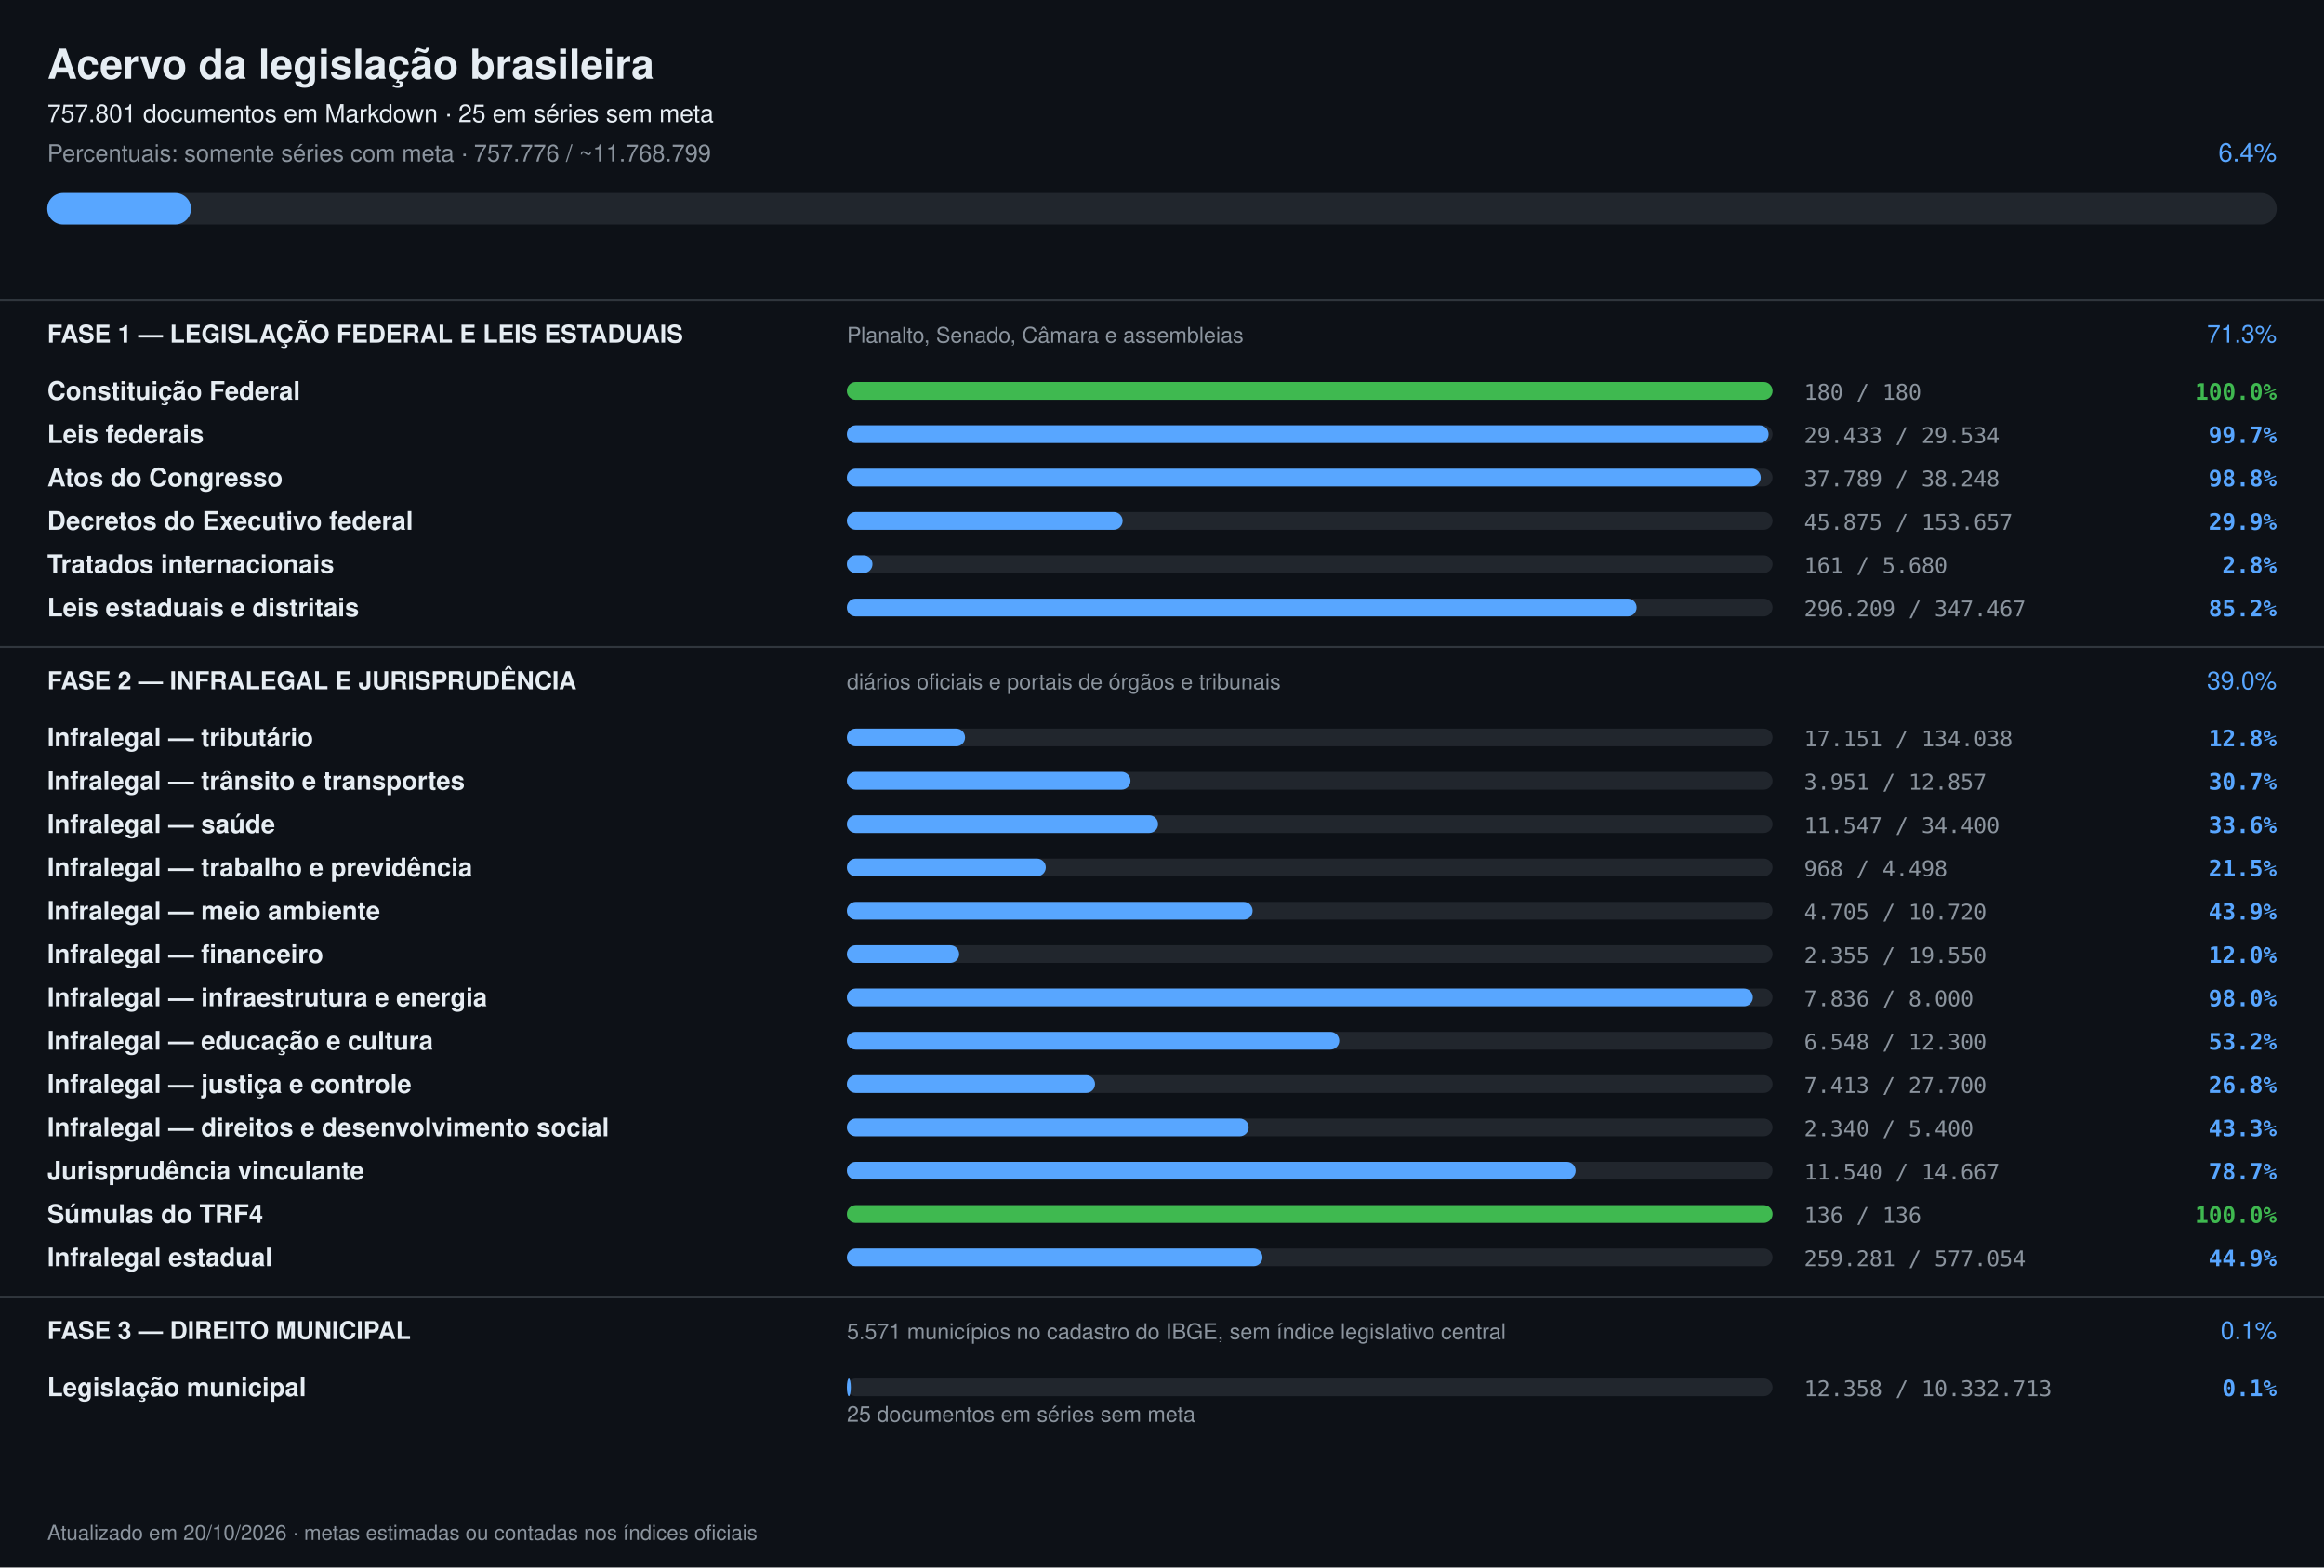
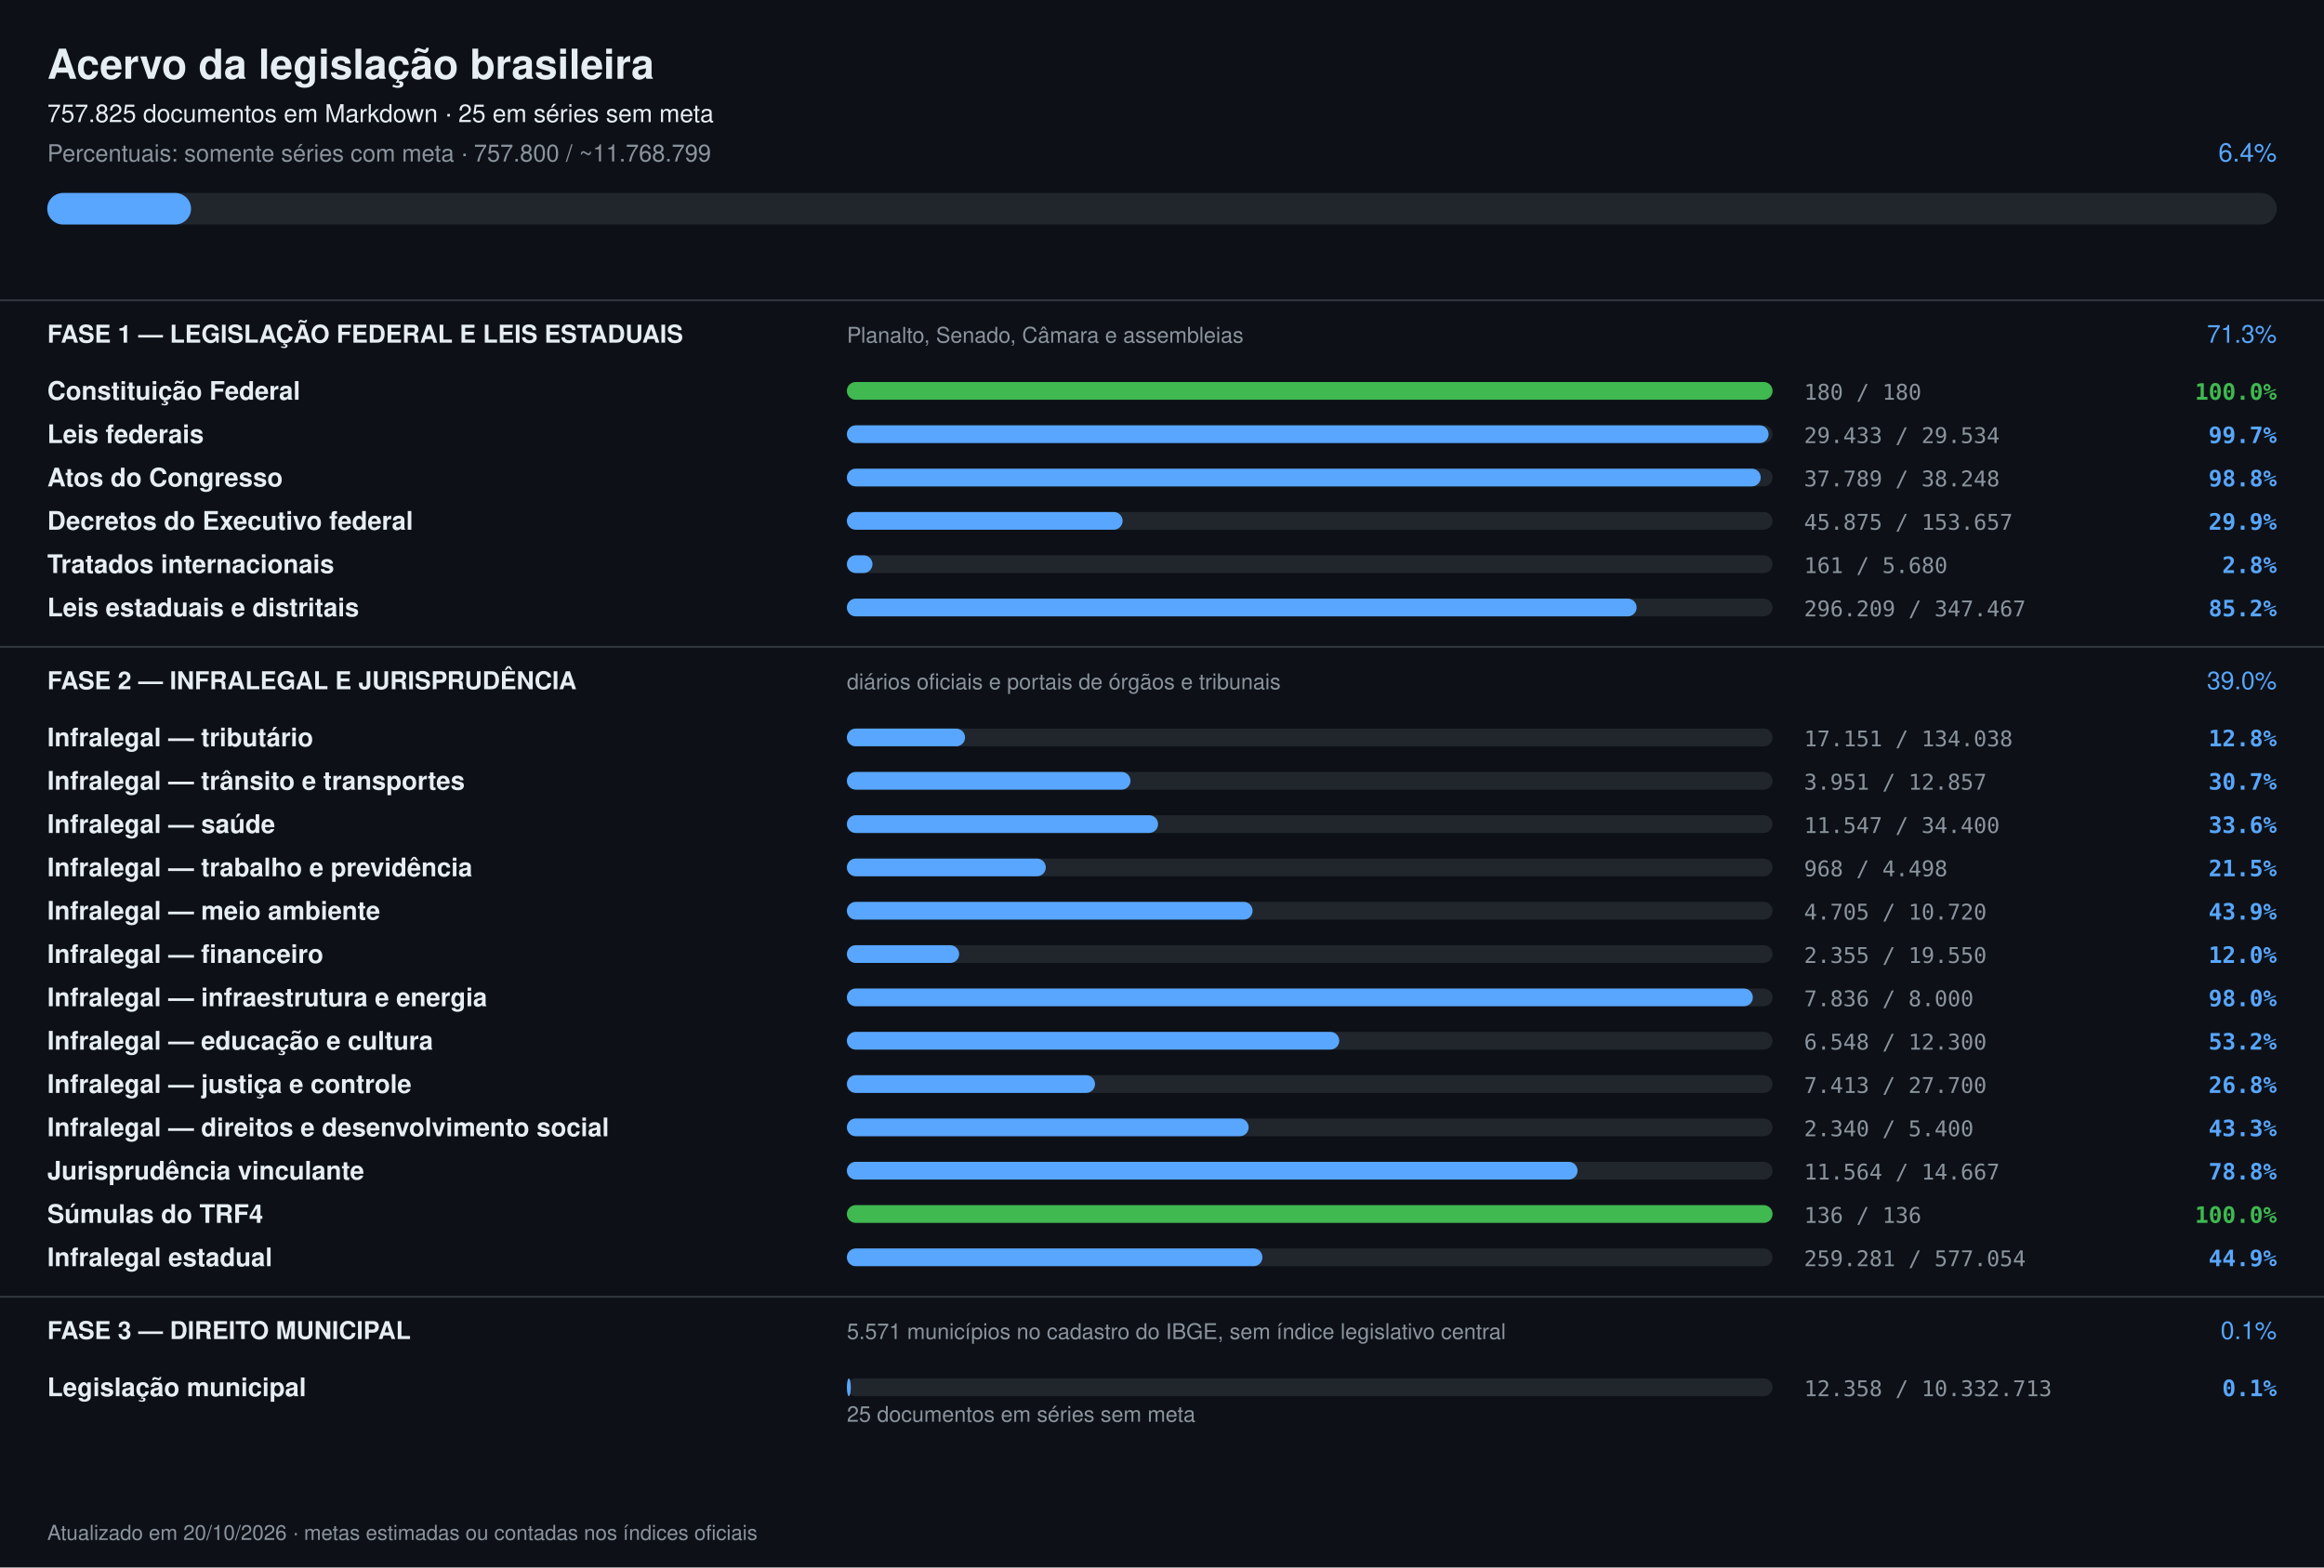
<svg xmlns="http://www.w3.org/2000/svg" width="1180" height="796" viewBox="0 0 1180 796" font-family="-apple-system,Segoe UI,Helvetica,Arial,sans-serif">
  <rect width="1180" height="796" fill="#0d1117" />
  <text x="24" y="40" font-size="21" font-weight="700" fill="#e6edf3">Acervo da legislação brasileira</text>
-   <text x="24" y="62" font-size="12.5" fill="#e6edf3">757.801 documentos em Markdown · 25 em séries sem meta</text>
-   <text x="24" y="82" font-size="12" fill="#8b949e">Percentuais: somente séries com meta · 757.776 / ~11.768.799</text>
+   <text x="24" y="62" font-size="12.5" fill="#e6edf3">757.825 documentos em Markdown · 25 em séries sem meta</text>
+   <text x="24" y="82" font-size="12" fill="#8b949e">Percentuais: somente séries com meta · 757.800 / ~11.768.799</text>
  <text x="1156" y="82" font-size="13" text-anchor="end" fill="#58a6ff">6.4%</text>
  <rect x="24" y="98" width="1132" height="16" rx="8" fill="#21262d" />
  <rect x="24" y="98" width="73" height="16" rx="8" fill="#58a6ff" />
  <rect x="0" y="152" width="1180" height="1" fill="#30363d" />
  <text x="24" y="174" font-size="12.5" font-weight="700" fill="#e6edf3">FASE 1 — LEGISLAÇÃO FEDERAL E LEIS ESTADUAIS</text>
  <text x="430" y="174" font-size="11" fill="#8b949e">Planalto, Senado, Câmara e assembleias</text>
  <text x="1156" y="174" font-size="12.5" text-anchor="end" fill="#58a6ff">71.3%</text>
  <text x="24" y="203" font-size="13" font-weight="600" fill="#e6edf3">Constituição Federal</text>
  <rect x="430" y="194" width="470" height="9" rx="4.5" fill="#21262d" />
  <rect x="430" y="194" width="470" height="9" rx="4.5" fill="#3fb950" />
  <text x="916" y="203" font-size="11" fill="#8b949e" font-family="ui-monospace,monospace">180 / 180</text>
  <text x="1156" y="203" font-size="11.5" text-anchor="end" font-weight="600" fill="#3fb950" font-family="ui-monospace,monospace">100.0%</text>
  <text x="24" y="225" font-size="13" font-weight="600" fill="#e6edf3">Leis federais</text>
  <rect x="430" y="216" width="470" height="9" rx="4.5" fill="#21262d" />
  <rect x="430" y="216" width="468" height="9" rx="4.5" fill="#58a6ff" />
  <text x="916" y="225" font-size="11" fill="#8b949e" font-family="ui-monospace,monospace">29.433 / 29.534</text>
  <text x="1156" y="225" font-size="11.5" text-anchor="end" font-weight="600" fill="#58a6ff" font-family="ui-monospace,monospace">99.7%</text>
  <text x="24" y="247" font-size="13" font-weight="600" fill="#e6edf3">Atos do Congresso</text>
  <rect x="430" y="238" width="470" height="9" rx="4.5" fill="#21262d" />
  <rect x="430" y="238" width="464" height="9" rx="4.5" fill="#58a6ff" />
  <text x="916" y="247" font-size="11" fill="#8b949e" font-family="ui-monospace,monospace">37.789 / 38.248</text>
  <text x="1156" y="247" font-size="11.5" text-anchor="end" font-weight="600" fill="#58a6ff" font-family="ui-monospace,monospace">98.8%</text>
  <text x="24" y="269" font-size="13" font-weight="600" fill="#e6edf3">Decretos do Executivo federal</text>
  <rect x="430" y="260" width="470" height="9" rx="4.5" fill="#21262d" />
  <rect x="430" y="260" width="140" height="9" rx="4.5" fill="#58a6ff" />
  <text x="916" y="269" font-size="11" fill="#8b949e" font-family="ui-monospace,monospace">45.875 / 153.657</text>
  <text x="1156" y="269" font-size="11.5" text-anchor="end" font-weight="600" fill="#58a6ff" font-family="ui-monospace,monospace">29.9%</text>
  <text x="24" y="291" font-size="13" font-weight="600" fill="#e6edf3">Tratados internacionais</text>
  <rect x="430" y="282" width="470" height="9" rx="4.5" fill="#21262d" />
  <rect x="430" y="282" width="13" height="9" rx="4.5" fill="#58a6ff" />
  <text x="916" y="291" font-size="11" fill="#8b949e" font-family="ui-monospace,monospace">161 / 5.680</text>
  <text x="1156" y="291" font-size="11.5" text-anchor="end" font-weight="600" fill="#58a6ff" font-family="ui-monospace,monospace">2.8%</text>
  <text x="24" y="313" font-size="13" font-weight="600" fill="#e6edf3">Leis estaduais e distritais</text>
  <rect x="430" y="304" width="470" height="9" rx="4.5" fill="#21262d" />
  <rect x="430" y="304" width="401" height="9" rx="4.5" fill="#58a6ff" />
  <text x="916" y="313" font-size="11" fill="#8b949e" font-family="ui-monospace,monospace">296.209 / 347.467</text>
  <text x="1156" y="313" font-size="11.5" text-anchor="end" font-weight="600" fill="#58a6ff" font-family="ui-monospace,monospace">85.2%</text>
  <rect x="0" y="328" width="1180" height="1" fill="#30363d" />
  <text x="24" y="350" font-size="12.5" font-weight="700" fill="#e6edf3">FASE 2 — INFRALEGAL E JURISPRUDÊNCIA</text>
  <text x="430" y="350" font-size="11" fill="#8b949e">diários oficiais e portais de órgãos e tribunais</text>
  <text x="1156" y="350" font-size="12.5" text-anchor="end" fill="#58a6ff">39.0%</text>
  <text x="24" y="379" font-size="13" font-weight="600" fill="#e6edf3">Infralegal — tributário</text>
  <rect x="430" y="370" width="470" height="9" rx="4.5" fill="#21262d" />
  <rect x="430" y="370" width="60" height="9" rx="4.5" fill="#58a6ff" />
  <text x="916" y="379" font-size="11" fill="#8b949e" font-family="ui-monospace,monospace">17.151 / 134.038</text>
  <text x="1156" y="379" font-size="11.5" text-anchor="end" font-weight="600" fill="#58a6ff" font-family="ui-monospace,monospace">12.8%</text>
  <text x="24" y="401" font-size="13" font-weight="600" fill="#e6edf3">Infralegal — trânsito e transportes</text>
  <rect x="430" y="392" width="470" height="9" rx="4.5" fill="#21262d" />
  <rect x="430" y="392" width="144" height="9" rx="4.5" fill="#58a6ff" />
  <text x="916" y="401" font-size="11" fill="#8b949e" font-family="ui-monospace,monospace">3.951 / 12.857</text>
  <text x="1156" y="401" font-size="11.5" text-anchor="end" font-weight="600" fill="#58a6ff" font-family="ui-monospace,monospace">30.7%</text>
  <text x="24" y="423" font-size="13" font-weight="600" fill="#e6edf3">Infralegal — saúde</text>
  <rect x="430" y="414" width="470" height="9" rx="4.5" fill="#21262d" />
  <rect x="430" y="414" width="158" height="9" rx="4.5" fill="#58a6ff" />
  <text x="916" y="423" font-size="11" fill="#8b949e" font-family="ui-monospace,monospace">11.547 / 34.400</text>
  <text x="1156" y="423" font-size="11.5" text-anchor="end" font-weight="600" fill="#58a6ff" font-family="ui-monospace,monospace">33.6%</text>
  <text x="24" y="445" font-size="13" font-weight="600" fill="#e6edf3">Infralegal — trabalho e previdência</text>
  <rect x="430" y="436" width="470" height="9" rx="4.5" fill="#21262d" />
  <rect x="430" y="436" width="101" height="9" rx="4.5" fill="#58a6ff" />
  <text x="916" y="445" font-size="11" fill="#8b949e" font-family="ui-monospace,monospace">968 / 4.498</text>
  <text x="1156" y="445" font-size="11.5" text-anchor="end" font-weight="600" fill="#58a6ff" font-family="ui-monospace,monospace">21.5%</text>
  <text x="24" y="467" font-size="13" font-weight="600" fill="#e6edf3">Infralegal — meio ambiente</text>
  <rect x="430" y="458" width="470" height="9" rx="4.5" fill="#21262d" />
  <rect x="430" y="458" width="206" height="9" rx="4.5" fill="#58a6ff" />
  <text x="916" y="467" font-size="11" fill="#8b949e" font-family="ui-monospace,monospace">4.705 / 10.720</text>
  <text x="1156" y="467" font-size="11.5" text-anchor="end" font-weight="600" fill="#58a6ff" font-family="ui-monospace,monospace">43.9%</text>
  <text x="24" y="489" font-size="13" font-weight="600" fill="#e6edf3">Infralegal — financeiro</text>
  <rect x="430" y="480" width="470" height="9" rx="4.5" fill="#21262d" />
  <rect x="430" y="480" width="57" height="9" rx="4.5" fill="#58a6ff" />
  <text x="916" y="489" font-size="11" fill="#8b949e" font-family="ui-monospace,monospace">2.355 / 19.550</text>
  <text x="1156" y="489" font-size="11.5" text-anchor="end" font-weight="600" fill="#58a6ff" font-family="ui-monospace,monospace">12.0%</text>
  <text x="24" y="511" font-size="13" font-weight="600" fill="#e6edf3">Infralegal — infraestrutura e energia</text>
  <rect x="430" y="502" width="470" height="9" rx="4.5" fill="#21262d" />
  <rect x="430" y="502" width="460" height="9" rx="4.5" fill="#58a6ff" />
  <text x="916" y="511" font-size="11" fill="#8b949e" font-family="ui-monospace,monospace">7.836 / 8.000</text>
  <text x="1156" y="511" font-size="11.5" text-anchor="end" font-weight="600" fill="#58a6ff" font-family="ui-monospace,monospace">98.0%</text>
  <text x="24" y="533" font-size="13" font-weight="600" fill="#e6edf3">Infralegal — educação e cultura</text>
  <rect x="430" y="524" width="470" height="9" rx="4.5" fill="#21262d" />
  <rect x="430" y="524" width="250" height="9" rx="4.5" fill="#58a6ff" />
  <text x="916" y="533" font-size="11" fill="#8b949e" font-family="ui-monospace,monospace">6.548 / 12.300</text>
  <text x="1156" y="533" font-size="11.5" text-anchor="end" font-weight="600" fill="#58a6ff" font-family="ui-monospace,monospace">53.2%</text>
  <text x="24" y="555" font-size="13" font-weight="600" fill="#e6edf3">Infralegal — justiça e controle</text>
  <rect x="430" y="546" width="470" height="9" rx="4.5" fill="#21262d" />
  <rect x="430" y="546" width="126" height="9" rx="4.5" fill="#58a6ff" />
  <text x="916" y="555" font-size="11" fill="#8b949e" font-family="ui-monospace,monospace">7.413 / 27.700</text>
  <text x="1156" y="555" font-size="11.5" text-anchor="end" font-weight="600" fill="#58a6ff" font-family="ui-monospace,monospace">26.8%</text>
  <text x="24" y="577" font-size="13" font-weight="600" fill="#e6edf3">Infralegal — direitos e desenvolvimento social</text>
  <rect x="430" y="568" width="470" height="9" rx="4.5" fill="#21262d" />
  <rect x="430" y="568" width="204" height="9" rx="4.5" fill="#58a6ff" />
  <text x="916" y="577" font-size="11" fill="#8b949e" font-family="ui-monospace,monospace">2.340 / 5.400</text>
  <text x="1156" y="577" font-size="11.5" text-anchor="end" font-weight="600" fill="#58a6ff" font-family="ui-monospace,monospace">43.3%</text>
  <text x="24" y="599" font-size="13" font-weight="600" fill="#e6edf3">Jurisprudência vinculante</text>
  <rect x="430" y="590" width="470" height="9" rx="4.5" fill="#21262d" />
-   <rect x="430" y="590" width="370" height="9" rx="4.5" fill="#58a6ff" />
-   <text x="916" y="599" font-size="11" fill="#8b949e" font-family="ui-monospace,monospace">11.540 / 14.667</text>
-   <text x="1156" y="599" font-size="11.5" text-anchor="end" font-weight="600" fill="#58a6ff" font-family="ui-monospace,monospace">78.7%</text>
+   <rect x="430" y="590" width="371" height="9" rx="4.5" fill="#58a6ff" />
+   <text x="916" y="599" font-size="11" fill="#8b949e" font-family="ui-monospace,monospace">11.564 / 14.667</text>
+   <text x="1156" y="599" font-size="11.5" text-anchor="end" font-weight="600" fill="#58a6ff" font-family="ui-monospace,monospace">78.8%</text>
  <text x="24" y="621" font-size="13" font-weight="600" fill="#e6edf3">Súmulas do TRF4</text>
  <rect x="430" y="612" width="470" height="9" rx="4.5" fill="#21262d" />
  <rect x="430" y="612" width="470" height="9" rx="4.5" fill="#3fb950" />
  <text x="916" y="621" font-size="11" fill="#8b949e" font-family="ui-monospace,monospace">136 / 136</text>
  <text x="1156" y="621" font-size="11.5" text-anchor="end" font-weight="600" fill="#3fb950" font-family="ui-monospace,monospace">100.0%</text>
  <text x="24" y="643" font-size="13" font-weight="600" fill="#e6edf3">Infralegal estadual</text>
  <rect x="430" y="634" width="470" height="9" rx="4.5" fill="#21262d" />
  <rect x="430" y="634" width="211" height="9" rx="4.5" fill="#58a6ff" />
  <text x="916" y="643" font-size="11" fill="#8b949e" font-family="ui-monospace,monospace">259.281 / 577.054</text>
  <text x="1156" y="643" font-size="11.5" text-anchor="end" font-weight="600" fill="#58a6ff" font-family="ui-monospace,monospace">44.9%</text>
  <rect x="0" y="658" width="1180" height="1" fill="#30363d" />
  <text x="24" y="680" font-size="12.5" font-weight="700" fill="#e6edf3">FASE 3 — DIREITO MUNICIPAL</text>
  <text x="430" y="680" font-size="11" fill="#8b949e">5.571 municípios no cadastro do IBGE, sem índice legislativo central</text>
  <text x="1156" y="680" font-size="12.5" text-anchor="end" fill="#58a6ff">0.1%</text>
  <text x="24" y="709" font-size="13" font-weight="600" fill="#e6edf3">Legislação municipal</text>
  <rect x="430" y="700" width="470" height="9" rx="4.5" fill="#21262d" />
  <rect x="430" y="700" width="2" height="9" rx="4.5" fill="#58a6ff" />
  <text x="916" y="709" font-size="11" fill="#8b949e" font-family="ui-monospace,monospace">12.358 / 10.332.713</text>
  <text x="1156" y="709" font-size="11.5" text-anchor="end" font-weight="600" fill="#58a6ff" font-family="ui-monospace,monospace">0.1%</text>
  <text x="430" y="722" font-size="11" fill="#8b949e">25 documentos em séries sem meta</text>
  <text x="24" y="782" font-size="10.5" fill="#8b949e">Atualizado em 20/10/2026 · metas estimadas ou contadas nos índices oficiais</text>
</svg>
